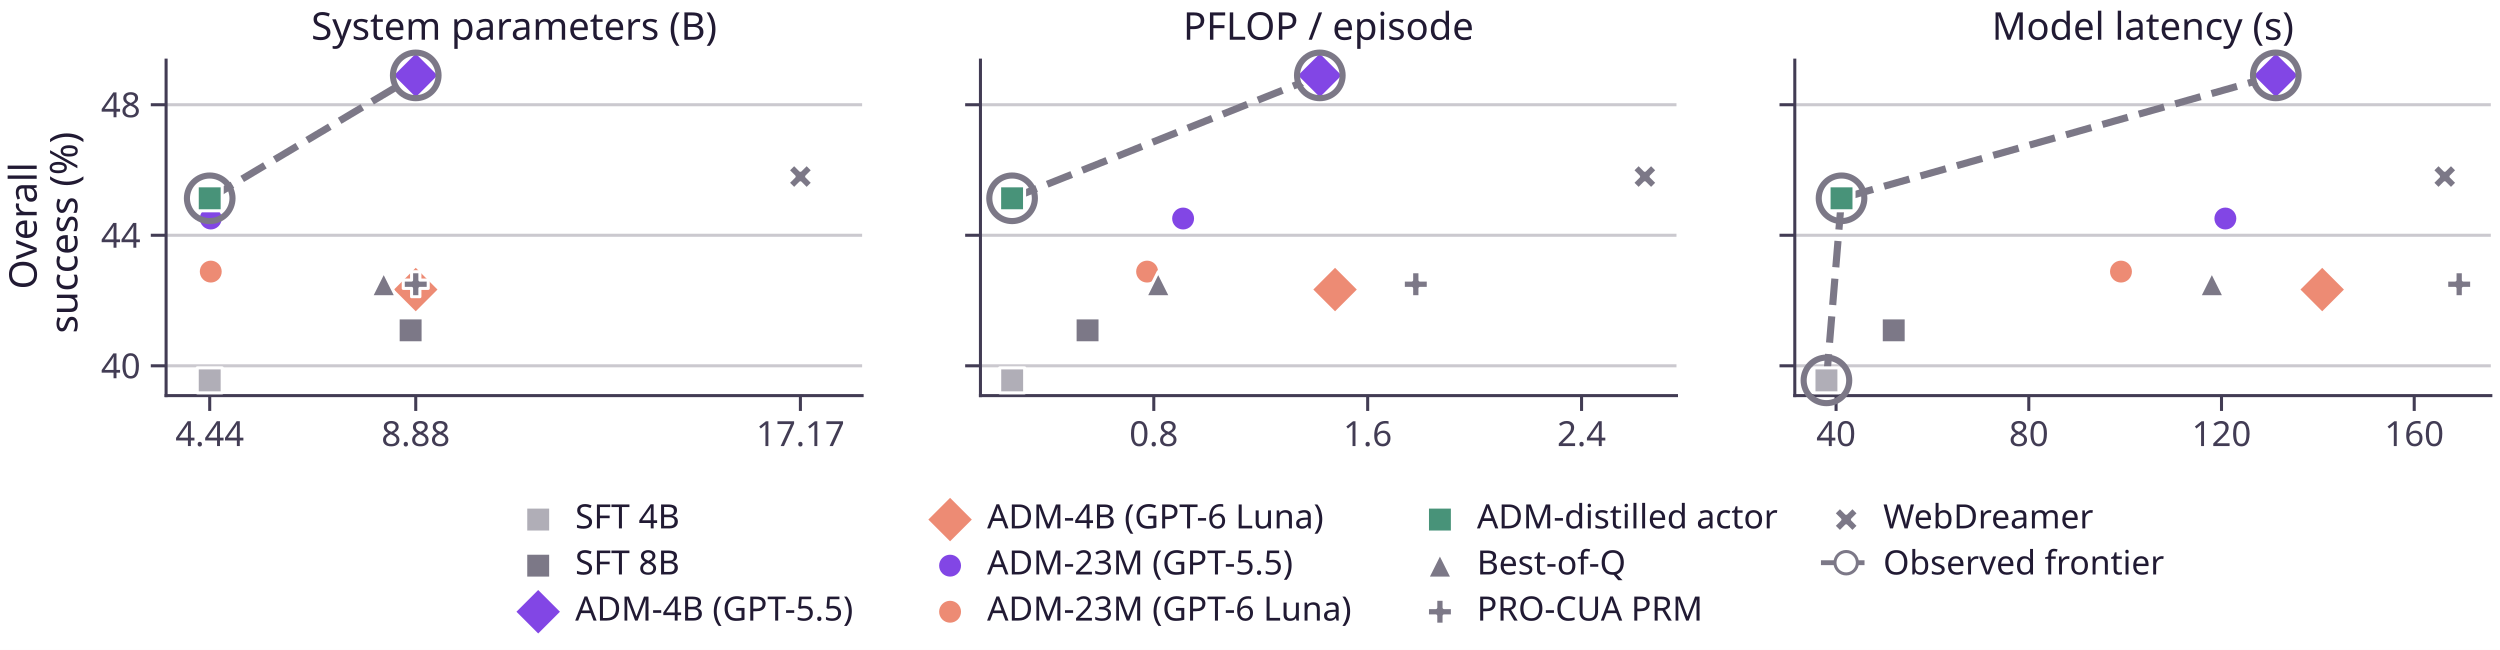
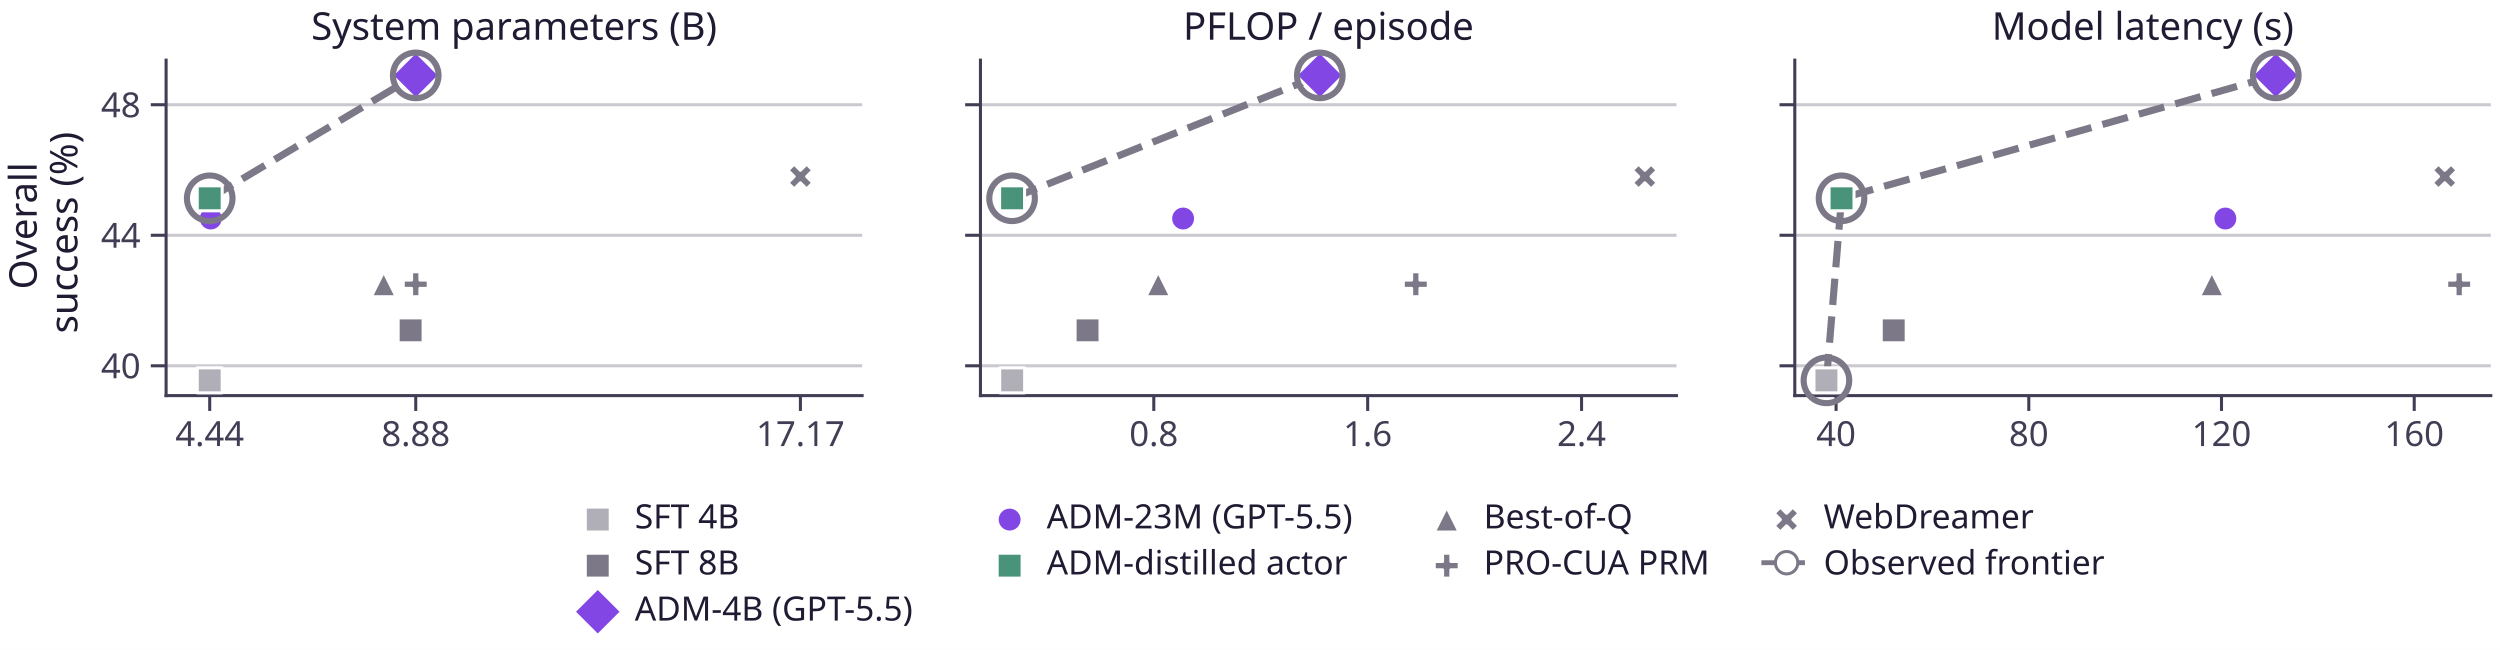
<svg xmlns="http://www.w3.org/2000/svg" xmlns:xlink="http://www.w3.org/1999/xlink" width="490.508pt" height="127.518pt" viewBox="0 0 490.508 127.518" version="1.1">
  <defs>
    <style type="text/css">*{stroke-linejoin: round; stroke-linecap: butt}</style>
  </defs>
  <g id="figure_1">
    <g id="patch_1">
      <path d="M 0 127.518 L 490.508 127.518 L 490.508 0 L 0 0 z " style="fill: #ffffff" />
    </g>
    <g id="axes_1">
      <g id="patch_2">
        <path d="M 32.588 77.62 L 169.151 77.62 L 169.151 11.8 L 32.588 11.8 z " style="fill: #ffffff" />
      </g>
      <g id="matplotlib.axis_1">
        <g id="xtick_1">
          <g id="line2d_1">
            <defs>
-               <path id="m89a1648d10" d="M 0 0 L 0 3 " style="stroke: #423c54; stroke-width: 0.6" />
+               <path id="mbf0b1344ad" d="M 0 0 L 0 3 " style="stroke: #423c54; stroke-width: 0.6" />
            </defs>
            <g>
-               <use xlink:href="#m89a1648d10" x="41.146" y="77.62" style="fill: #423c54; stroke: #423c54; stroke-width: 0.6" />
+               <use xlink:href="#mbf0b1344ad" x="41.146" y="77.62" style="fill: #423c54; stroke: #423c54; stroke-width: 0.6" />
            </g>
          </g>
          <g id="text_1">
            <text style="fill: #423c54; font: 6.8px 'Albert Sans'; text-anchor: middle" x="41.146" y="87.516" transform="rotate(-0 41.14594 87.516)">4.44</text>
          </g>
        </g>
        <g id="xtick_2">
          <g id="line2d_2">
            <g>
-               <use xlink:href="#m89a1648d10" x="81.569" y="77.62" style="fill: #423c54; stroke: #423c54; stroke-width: 0.6" />
+               <use xlink:href="#mbf0b1344ad" x="81.569" y="77.62" style="fill: #423c54; stroke: #423c54; stroke-width: 0.6" />
            </g>
          </g>
          <g id="text_2">
            <text style="fill: #423c54; font: 6.8px 'Albert Sans'; text-anchor: middle" x="81.569" y="87.516" transform="rotate(-0 81.56855 87.516)">8.88</text>
          </g>
        </g>
        <g id="xtick_3">
          <g id="line2d_3">
            <g>
-               <use xlink:href="#m89a1648d10" x="157.042" y="77.62" style="fill: #423c54; stroke: #423c54; stroke-width: 0.6" />
+               <use xlink:href="#mbf0b1344ad" x="157.042" y="77.62" style="fill: #423c54; stroke: #423c54; stroke-width: 0.6" />
            </g>
          </g>
          <g id="text_3">
            <text style="fill: #423c54; font: 6.8px 'Albert Sans'; text-anchor: middle" x="157.042" y="87.516" transform="rotate(-0 157.0423 87.516)">17.17</text>
          </g>
        </g>
      </g>
      <g id="matplotlib.axis_2">
        <g id="ytick_1">
          <g id="line2d_4">
-             <path d="M 32.588 71.769 L 169.151 71.769 " clip-path="url(#paf9afb733a)" style="fill: none; stroke: #cbc9cf; stroke-width: 0.6; stroke-linecap: square" />
+             <path d="M 32.588 71.769 L 169.151 71.769 " clip-path="url(#p5427d832a7)" style="fill: none; stroke: #cbc9cf; stroke-width: 0.6; stroke-linecap: square" />
          </g>
          <g id="line2d_5">
            <defs>
-               <path id="m3a0b3cd862" d="M 0 0 L -3 0 " style="stroke: #423c54; stroke-width: 0.6" />
+               <path id="m1e32a51ffc" d="M 0 0 L -3 0 " style="stroke: #423c54; stroke-width: 0.6" />
            </defs>
            <g>
-               <use xlink:href="#m3a0b3cd862" x="32.588" y="71.769" style="fill: #423c54; stroke: #423c54; stroke-width: 0.6" />
+               <use xlink:href="#m1e32a51ffc" x="32.588" y="71.769" style="fill: #423c54; stroke: #423c54; stroke-width: 0.6" />
            </g>
          </g>
          <g id="text_4">
            <text style="fill: #423c54; font: 6.8px 'Albert Sans'; text-anchor: end" x="27.588" y="74.217" transform="rotate(-0 27.588 74.21667)">40</text>
          </g>
        </g>
        <g id="ytick_2">
          <g id="line2d_6">
-             <path d="M 32.588 46.161 L 169.151 46.161 " clip-path="url(#paf9afb733a)" style="fill: none; stroke: #cbc9cf; stroke-width: 0.6; stroke-linecap: square" />
+             <path d="M 32.588 46.161 L 169.151 46.161 " clip-path="url(#p5427d832a7)" style="fill: none; stroke: #cbc9cf; stroke-width: 0.6; stroke-linecap: square" />
          </g>
          <g id="line2d_7">
            <g>
-               <use xlink:href="#m3a0b3cd862" x="32.588" y="46.161" style="fill: #423c54; stroke: #423c54; stroke-width: 0.6" />
+               <use xlink:href="#m1e32a51ffc" x="32.588" y="46.161" style="fill: #423c54; stroke: #423c54; stroke-width: 0.6" />
            </g>
          </g>
          <g id="text_5">
            <text style="fill: #423c54; font: 6.8px 'Albert Sans'; text-anchor: end" x="27.588" y="48.609" transform="rotate(-0 27.588 48.6091)">44</text>
          </g>
        </g>
        <g id="ytick_3">
          <g id="line2d_8">
-             <path d="M 32.588 20.554 L 169.151 20.554 " clip-path="url(#paf9afb733a)" style="fill: none; stroke: #cbc9cf; stroke-width: 0.6; stroke-linecap: square" />
+             <path d="M 32.588 20.554 L 169.151 20.554 " clip-path="url(#p5427d832a7)" style="fill: none; stroke: #cbc9cf; stroke-width: 0.6; stroke-linecap: square" />
          </g>
          <g id="line2d_9">
            <g>
-               <use xlink:href="#m3a0b3cd862" x="32.588" y="20.554" style="fill: #423c54; stroke: #423c54; stroke-width: 0.6" />
+               <use xlink:href="#m1e32a51ffc" x="32.588" y="20.554" style="fill: #423c54; stroke: #423c54; stroke-width: 0.6" />
            </g>
          </g>
          <g id="text_6">
            <text style="fill: #423c54; font: 6.8px 'Albert Sans'; text-anchor: end" x="27.588" y="23.002" transform="rotate(-0 27.588 23.00152)">48</text>
          </g>
        </g>
        <g id="text_7">
          <text style="fill: #211a33; font: 7.5px 'Albert Sans'" transform="translate(7.2 56.76977) rotate(-90)">Overall</text>
          <text style="fill: #211a33; font: 7.5px 'Albert Sans'" transform="translate(15.18 65.40238) rotate(-90)">success (%)</text>
        </g>
      </g>
      <g id="line2d_10">
-         <path d="M 41.146 38.906 L 81.569 14.792 " clip-path="url(#paf9afb733a)" style="fill: none; stroke-dasharray: 5.18,2.24; stroke-dashoffset: 0; stroke: #7c7887; stroke-width: 1.4" />
+         <path d="M 41.146 38.906 L 81.569 14.792 " clip-path="url(#p5427d832a7)" style="fill: none; stroke-dasharray: 5.18,2.24; stroke-dashoffset: 0; stroke: #7c7887; stroke-width: 1.4" />
      </g>
      <g id="patch_3">
        <path d="M 32.588 77.62 L 32.588 11.8 " style="fill: none; stroke: #423c54; stroke-width: 0.6; stroke-linejoin: miter; stroke-linecap: square" />
      </g>
      <g id="patch_4">
        <path d="M 32.588 77.62 L 169.151 77.62 " style="fill: none; stroke: #423c54; stroke-width: 0.6; stroke-linejoin: miter; stroke-linecap: square" />
      </g>
      <g id="PathCollection_1">
        <defs>
-           <path id="m57677d3d6c" d="M -0 4.69 L 4.69 0 L 0 -4.69 L -4.69 -0 z " style="stroke: #ffffff; stroke-width: 0.6" />
-         </defs>
-         <g>
-           <use xlink:href="#m57677d3d6c" x="81.569" y="14.792" style="fill: #8246e5; stroke: #ffffff; stroke-width: 0.6" />
+           <path id="mb54e983ba0" d="M -0 4.69 L 4.69 0 L 0 -4.69 L -4.69 -0 z " style="stroke: #ffffff; stroke-width: 0.6" />
+         </defs>
+         <g>
+           <use xlink:href="#mb54e983ba0" x="81.569" y="14.792" style="fill: #8246e5; stroke: #ffffff; stroke-width: 0.6" />
        </g>
      </g>
      <g id="PathCollection_2">
        <defs>
-           <path id="m4940c77b49" d="M -0 4.69 L 4.69 0 L 0 -4.69 L -4.69 -0 z " style="stroke: #ffffff; stroke-width: 0.6" />
-         </defs>
-         <g>
-           <use xlink:href="#m4940c77b49" x="81.569" y="56.81" style="fill: #ed8b74; stroke: #ffffff; stroke-width: 0.6" />
+           <path id="md6afbf5518" d="M 0 2.449 C 0.65 2.449 1.273 2.191 1.732 1.732 C 2.191 1.273 2.449 0.65 2.449 0 C 2.449 -0.65 2.191 -1.273 1.732 -1.732 C 1.273 -2.191 0.65 -2.449 0 -2.449 C -0.65 -2.449 -1.273 -2.191 -1.732 -1.732 C -2.191 -1.273 -2.449 -0.65 -2.449 0 C -2.449 0.65 -2.191 1.273 -1.732 1.732 C -1.273 2.191 -0.65 2.449 0 2.449 z " style="stroke: #ffffff; stroke-width: 0.6" />
+         </defs>
+         <g>
+           <use xlink:href="#md6afbf5518" x="41.352" y="42.875" style="fill: #8246e5; stroke: #ffffff; stroke-width: 0.6" />
        </g>
      </g>
      <g id="PathCollection_3">
        <defs>
-           <path id="mc8051d617f" d="M 0 2.449 C 0.65 2.449 1.273 2.191 1.732 1.732 C 2.191 1.273 2.449 0.65 2.449 0 C 2.449 -0.65 2.191 -1.273 1.732 -1.732 C 1.273 -2.191 0.65 -2.449 0 -2.449 C -0.65 -2.449 -1.273 -2.191 -1.732 -1.732 C -2.191 -1.273 -2.449 -0.65 -2.449 0 C -2.449 0.65 -2.191 1.273 -1.732 1.732 C -1.273 2.191 -0.65 2.449 0 2.449 z " style="stroke: #ffffff; stroke-width: 0.6" />
-         </defs>
-         <g>
-           <use xlink:href="#mc8051d617f" x="41.352" y="42.875" style="fill: #8246e5; stroke: #ffffff; stroke-width: 0.6" />
+           <path id="m9d13d56ba1" d="M -2.449 2.449 L 2.449 2.449 L 2.449 -2.449 L -2.449 -2.449 z " style="stroke: #ffffff; stroke-width: 0.6" />
+         </defs>
+         <g>
+           <use xlink:href="#m9d13d56ba1" x="41.146" y="38.906" style="fill: #489379; stroke: #ffffff; stroke-width: 0.6" />
        </g>
      </g>
      <g id="PathCollection_4">
        <defs>
-           <path id="m7c8df54536" d="M 0 2.449 C 0.65 2.449 1.273 2.191 1.732 1.732 C 2.191 1.273 2.449 0.65 2.449 0 C 2.449 -0.65 2.191 -1.273 1.732 -1.732 C 1.273 -2.191 0.65 -2.449 0 -2.449 C -0.65 -2.449 -1.273 -2.191 -1.732 -1.732 C -2.191 -1.273 -2.449 -0.65 -2.449 0 C -2.449 0.65 -2.191 1.273 -1.732 1.732 C -1.273 2.191 -0.65 2.449 0 2.449 z " style="stroke: #ffffff; stroke-width: 0.6" />
-         </defs>
-         <g>
-           <use xlink:href="#m7c8df54536" x="41.352" y="53.289" style="fill: #ed8b74; stroke: #ffffff; stroke-width: 0.6" />
+           <path id="ma8f6121000" d="M 0 -2.449 L -2.449 2.449 L 2.449 2.449 z " style="stroke: #ffffff; stroke-width: 0.6" />
+         </defs>
+         <g>
+           <use xlink:href="#ma8f6121000" x="75.287" y="55.764" style="fill: #7c7887; stroke: #ffffff; stroke-width: 0.6" />
        </g>
      </g>
      <g id="PathCollection_5">
        <defs>
-           <path id="mab3488d12b" d="M -2.449 2.449 L 2.449 2.449 L 2.449 -2.449 L -2.449 -2.449 z " style="stroke: #ffffff; stroke-width: 0.6" />
-         </defs>
-         <g>
-           <use xlink:href="#mab3488d12b" x="41.146" y="38.906" style="fill: #489379; stroke: #ffffff; stroke-width: 0.6" />
+           <path id="md8fe84881f" d="M -0.816 2.449 L 0.816 2.449 L 0.816 0.816 L 2.449 0.816 L 2.449 -0.816 L 0.816 -0.816 L 0.816 -2.449 L -0.816 -2.449 L -0.816 -0.816 L -2.449 -0.816 L -2.449 0.816 L -0.816 0.816 z " style="stroke: #ffffff; stroke-width: 0.6" />
+         </defs>
+         <g>
+           <use xlink:href="#md8fe84881f" x="81.569" y="55.764" style="fill: #7c7887; stroke: #ffffff; stroke-width: 0.6" />
        </g>
      </g>
      <g id="PathCollection_6">
        <defs>
-           <path id="mc608ffb1ca" d="M 0 -2.449 L -2.449 2.449 L 2.449 2.449 z " style="stroke: #ffffff; stroke-width: 0.6" />
-         </defs>
-         <g>
-           <use xlink:href="#mc608ffb1ca" x="75.287" y="55.764" style="fill: #7c7887; stroke: #ffffff; stroke-width: 0.6" />
-         </g>
-       </g>
-       <g id="PathCollection_7">
-         <defs>
-           <path id="m90c32a66ee" d="M -0.816 2.449 L 0.816 2.449 L 0.816 0.816 L 2.449 0.816 L 2.449 -0.816 L 0.816 -0.816 L 0.816 -2.449 L -0.816 -2.449 L -0.816 -0.816 L -2.449 -0.816 L -2.449 0.816 L -0.816 0.816 z " style="stroke: #ffffff; stroke-width: 0.6" />
-         </defs>
-         <g>
-           <use xlink:href="#m90c32a66ee" x="81.569" y="55.764" style="fill: #7c7887; stroke: #ffffff; stroke-width: 0.6" />
-         </g>
-       </g>
-       <g id="PathCollection_8">
-         <defs>
-           <path id="m330736d964" d="M -1.225 2.449 L 0 1.225 L 1.225 2.449 L 2.449 1.225 L 1.225 0 L 2.449 -1.225 L 1.225 -2.449 L 0 -1.225 L -1.225 -2.449 L -2.449 -1.225 L -1.225 0 L -2.449 1.225 z " style="stroke: #ffffff; stroke-width: 0.6" />
-         </defs>
-         <g>
-           <use xlink:href="#m330736d964" x="157.042" y="34.638" style="fill: #7c7887; stroke: #ffffff; stroke-width: 0.6" />
+           <path id="m25d141cd8b" d="M -1.225 2.449 L 0 1.225 L 1.225 2.449 L 2.449 1.225 L 1.225 0 L 2.449 -1.225 L 1.225 -2.449 L 0 -1.225 L -1.225 -2.449 L -2.449 -1.225 L -1.225 0 L -2.449 1.225 z " style="stroke: #ffffff; stroke-width: 0.6" />
+         </defs>
+         <g>
+           <use xlink:href="#m25d141cd8b" x="157.042" y="34.638" style="fill: #7c7887; stroke: #ffffff; stroke-width: 0.6" />
        </g>
      </g>
      <g id="text_8">
        <text style="fill: #211a33; font: 7.5px 'Albert Sans'; text-anchor: middle" x="100.869" y="7.8" transform="rotate(-0 100.8694 7.8)">System parameters (B)</text>
      </g>
+       <g id="PathCollection_7">
+         <defs>
+           <path id="mb8e220277e" d="M -2.449 2.449 L 2.449 2.449 L 2.449 -2.449 L -2.449 -2.449 z " style="stroke: #ffffff; stroke-width: 0.6" />
+         </defs>
+         <g>
+           <use xlink:href="#mb8e220277e" x="41.146" y="74.628" style="fill: #b0aeb7; stroke: #ffffff; stroke-width: 0.6" />
+         </g>
+       </g>
+       <g id="PathCollection_8">
+         <defs>
+           <path id="m06b185546c" d="M -2.449 2.449 L 2.449 2.449 L 2.449 -2.449 L -2.449 -2.449 z " style="stroke: #ffffff; stroke-width: 0.6" />
+         </defs>
+         <g>
+           <use xlink:href="#m06b185546c" x="80.567" y="64.812" style="fill: #7c7887; stroke: #ffffff; stroke-width: 0.6" />
+         </g>
+       </g>
      <g id="PathCollection_9">
        <defs>
-           <path id="m26c0f1740d" d="M -2.449 2.449 L 2.449 2.449 L 2.449 -2.449 L -2.449 -2.449 z " style="stroke: #ffffff; stroke-width: 0.6" />
-         </defs>
-         <g>
-           <use xlink:href="#m26c0f1740d" x="41.146" y="74.628" style="fill: #b0aeb7; stroke: #ffffff; stroke-width: 0.6" />
-         </g>
-       </g>
-       <g id="PathCollection_10">
-         <defs>
-           <path id="me4ea32bd17" d="M -2.449 2.449 L 2.449 2.449 L 2.449 -2.449 L -2.449 -2.449 z " style="stroke: #ffffff; stroke-width: 0.6" />
-         </defs>
-         <g>
-           <use xlink:href="#me4ea32bd17" x="80.567" y="64.812" style="fill: #7c7887; stroke: #ffffff; stroke-width: 0.6" />
-         </g>
-       </g>
-       <g id="PathCollection_11">
-         <defs>
-           <path id="C0_0_32aad45aa1" d="M 0 4.472 C 1.186 4.472 2.324 4.001 3.162 3.162 C 4.001 2.324 4.472 1.186 4.472 -0 C 4.472 -1.186 4.001 -2.324 3.162 -3.162 C 2.324 -4.001 1.186 -4.472 0 -4.472 C -1.186 -4.472 -2.324 -4.001 -3.162 -3.162 C -4.001 -2.324 -4.472 -1.186 -4.472 0 C -4.472 1.186 -4.001 2.324 -3.162 3.162 C -2.324 4.001 -1.186 4.472 0 4.472 z " />
-         </defs>
-         <use xlink:href="#C0_0_32aad45aa1" x="41.146" y="38.906" style="fill: none; stroke: #7c7887; stroke-width: 1.2" />
-         <use xlink:href="#C0_0_32aad45aa1" x="81.569" y="14.792" style="fill: none; stroke: #7c7887; stroke-width: 1.2" />
+           <path id="C0_0_ebbefc06ea" d="M 0 4.472 C 1.186 4.472 2.324 4.001 3.162 3.162 C 4.001 2.324 4.472 1.186 4.472 -0 C 4.472 -1.186 4.001 -2.324 3.162 -3.162 C 2.324 -4.001 1.186 -4.472 0 -4.472 C -1.186 -4.472 -2.324 -4.001 -3.162 -3.162 C -4.001 -2.324 -4.472 -1.186 -4.472 0 C -4.472 1.186 -4.001 2.324 -3.162 3.162 C -2.324 4.001 -1.186 4.472 0 4.472 z " />
+         </defs>
+         <use xlink:href="#C0_0_ebbefc06ea" x="41.146" y="38.906" style="fill: none; stroke: #7c7887; stroke-width: 1.2" />
+         <use xlink:href="#C0_0_ebbefc06ea" x="81.569" y="14.792" style="fill: none; stroke: #7c7887; stroke-width: 1.2" />
      </g>
    </g>
    <g id="axes_2">
      <g id="patch_5">
        <path d="M 192.367 77.62 L 328.929 77.62 L 328.929 11.8 L 192.367 11.8 z " style="fill: #ffffff" />
      </g>
      <g id="matplotlib.axis_3">
        <g id="xtick_4">
          <g id="line2d_11">
            <g>
-               <use xlink:href="#m89a1648d10" x="226.376" y="77.62" style="fill: #423c54; stroke: #423c54; stroke-width: 0.6" />
+               <use xlink:href="#mbf0b1344ad" x="226.376" y="77.62" style="fill: #423c54; stroke: #423c54; stroke-width: 0.6" />
            </g>
          </g>
          <g id="text_9">
            <text style="fill: #423c54; font: 6.8px 'Albert Sans'; text-anchor: middle" x="226.376" y="87.516" transform="rotate(-0 226.3761 87.516)">0.8</text>
          </g>
        </g>
        <g id="xtick_5">
          <g id="line2d_12">
            <g>
-               <use xlink:href="#m89a1648d10" x="268.342" y="77.62" style="fill: #423c54; stroke: #423c54; stroke-width: 0.6" />
+               <use xlink:href="#mbf0b1344ad" x="268.342" y="77.62" style="fill: #423c54; stroke: #423c54; stroke-width: 0.6" />
            </g>
          </g>
          <g id="text_10">
            <text style="fill: #423c54; font: 6.8px 'Albert Sans'; text-anchor: middle" x="268.342" y="87.516" transform="rotate(-0 268.3417 87.516)">1.6</text>
          </g>
        </g>
        <g id="xtick_6">
          <g id="line2d_13">
            <g>
-               <use xlink:href="#m89a1648d10" x="310.307" y="77.62" style="fill: #423c54; stroke: #423c54; stroke-width: 0.6" />
+               <use xlink:href="#mbf0b1344ad" x="310.307" y="77.62" style="fill: #423c54; stroke: #423c54; stroke-width: 0.6" />
            </g>
          </g>
          <g id="text_11">
            <text style="fill: #423c54; font: 6.8px 'Albert Sans'; text-anchor: middle" x="310.307" y="87.516" transform="rotate(-0 310.3072 87.516)">2.4</text>
          </g>
        </g>
      </g>
      <g id="matplotlib.axis_4">
        <g id="ytick_4">
          <g id="line2d_14">
-             <path d="M 192.367 71.769 L 328.929 71.769 " clip-path="url(#p7d9db33804)" style="fill: none; stroke: #cbc9cf; stroke-width: 0.6; stroke-linecap: square" />
+             <path d="M 192.367 71.769 L 328.929 71.769 " clip-path="url(#p31a65a35d4)" style="fill: none; stroke: #cbc9cf; stroke-width: 0.6; stroke-linecap: square" />
          </g>
          <g id="line2d_15">
            <g>
-               <use xlink:href="#m3a0b3cd862" x="192.367" y="71.769" style="fill: #423c54; stroke: #423c54; stroke-width: 0.6" />
+               <use xlink:href="#m1e32a51ffc" x="192.367" y="71.769" style="fill: #423c54; stroke: #423c54; stroke-width: 0.6" />
            </g>
          </g>
        </g>
        <g id="ytick_5">
          <g id="line2d_16">
-             <path d="M 192.367 46.161 L 328.929 46.161 " clip-path="url(#p7d9db33804)" style="fill: none; stroke: #cbc9cf; stroke-width: 0.6; stroke-linecap: square" />
+             <path d="M 192.367 46.161 L 328.929 46.161 " clip-path="url(#p31a65a35d4)" style="fill: none; stroke: #cbc9cf; stroke-width: 0.6; stroke-linecap: square" />
          </g>
          <g id="line2d_17">
            <g>
-               <use xlink:href="#m3a0b3cd862" x="192.367" y="46.161" style="fill: #423c54; stroke: #423c54; stroke-width: 0.6" />
+               <use xlink:href="#m1e32a51ffc" x="192.367" y="46.161" style="fill: #423c54; stroke: #423c54; stroke-width: 0.6" />
            </g>
          </g>
        </g>
        <g id="ytick_6">
          <g id="line2d_18">
-             <path d="M 192.367 20.554 L 328.929 20.554 " clip-path="url(#p7d9db33804)" style="fill: none; stroke: #cbc9cf; stroke-width: 0.6; stroke-linecap: square" />
+             <path d="M 192.367 20.554 L 328.929 20.554 " clip-path="url(#p31a65a35d4)" style="fill: none; stroke: #cbc9cf; stroke-width: 0.6; stroke-linecap: square" />
          </g>
          <g id="line2d_19">
            <g>
-               <use xlink:href="#m3a0b3cd862" x="192.367" y="20.554" style="fill: #423c54; stroke: #423c54; stroke-width: 0.6" />
+               <use xlink:href="#m1e32a51ffc" x="192.367" y="20.554" style="fill: #423c54; stroke: #423c54; stroke-width: 0.6" />
            </g>
          </g>
        </g>
      </g>
      <g id="line2d_20">
-         <path d="M 198.574 38.906 L 258.952 14.792 " clip-path="url(#p7d9db33804)" style="fill: none; stroke-dasharray: 5.18,2.24; stroke-dashoffset: 0; stroke: #7c7887; stroke-width: 1.4" />
+         <path d="M 198.574 38.906 L 258.952 14.792 " clip-path="url(#p31a65a35d4)" style="fill: none; stroke-dasharray: 5.18,2.24; stroke-dashoffset: 0; stroke: #7c7887; stroke-width: 1.4" />
      </g>
      <g id="patch_6">
        <path d="M 192.367 77.62 L 192.367 11.8 " style="fill: none; stroke: #423c54; stroke-width: 0.6; stroke-linejoin: miter; stroke-linecap: square" />
      </g>
      <g id="patch_7">
        <path d="M 192.367 77.62 L 328.929 77.62 " style="fill: none; stroke: #423c54; stroke-width: 0.6; stroke-linejoin: miter; stroke-linecap: square" />
      </g>
+       <g id="PathCollection_10">
+         <g>
+           <use xlink:href="#mb54e983ba0" x="258.952" y="14.792" style="fill: #8246e5; stroke: #ffffff; stroke-width: 0.6" />
+         </g>
+       </g>
+       <g id="PathCollection_11">
+         <g>
+           <use xlink:href="#md6afbf5518" x="232.129" y="42.875" style="fill: #8246e5; stroke: #ffffff; stroke-width: 0.6" />
+         </g>
+       </g>
      <g id="PathCollection_12">
        <g>
-           <use xlink:href="#m57677d3d6c" x="258.952" y="14.792" style="fill: #8246e5; stroke: #ffffff; stroke-width: 0.6" />
+           <use xlink:href="#m9d13d56ba1" x="198.574" y="38.906" style="fill: #489379; stroke: #ffffff; stroke-width: 0.6" />
        </g>
      </g>
      <g id="PathCollection_13">
        <g>
-           <use xlink:href="#m4940c77b49" x="261.942" y="56.81" style="fill: #ed8b74; stroke: #ffffff; stroke-width: 0.6" />
+           <use xlink:href="#ma8f6121000" x="227.25" y="55.764" style="fill: #7c7887; stroke: #ffffff; stroke-width: 0.6" />
        </g>
      </g>
      <g id="PathCollection_14">
        <g>
-           <use xlink:href="#mc8051d617f" x="232.129" y="42.875" style="fill: #8246e5; stroke: #ffffff; stroke-width: 0.6" />
+           <use xlink:href="#md8fe84881f" x="277.784" y="55.764" style="fill: #7c7887; stroke: #ffffff; stroke-width: 0.6" />
        </g>
      </g>
      <g id="PathCollection_15">
        <g>
-           <use xlink:href="#m7c8df54536" x="225.065" y="53.289" style="fill: #ed8b74; stroke: #ffffff; stroke-width: 0.6" />
-         </g>
-       </g>
-       <g id="PathCollection_16">
-         <g>
-           <use xlink:href="#mab3488d12b" x="198.574" y="38.906" style="fill: #489379; stroke: #ffffff; stroke-width: 0.6" />
-         </g>
-       </g>
-       <g id="PathCollection_17">
-         <g>
-           <use xlink:href="#mc608ffb1ca" x="227.25" y="55.764" style="fill: #7c7887; stroke: #ffffff; stroke-width: 0.6" />
-         </g>
-       </g>
-       <g id="PathCollection_18">
-         <g>
-           <use xlink:href="#m90c32a66ee" x="277.784" y="55.764" style="fill: #7c7887; stroke: #ffffff; stroke-width: 0.6" />
-         </g>
-       </g>
-       <g id="PathCollection_19">
-         <g>
-           <use xlink:href="#m330736d964" x="322.722" y="34.638" style="fill: #7c7887; stroke: #ffffff; stroke-width: 0.6" />
+           <use xlink:href="#m25d141cd8b" x="322.722" y="34.638" style="fill: #7c7887; stroke: #ffffff; stroke-width: 0.6" />
        </g>
      </g>
      <g id="text_12">
        <text style="fill: #211a33; font: 7.5px 'Albert Sans'; text-anchor: middle" x="260.648" y="7.8" transform="rotate(-0 260.648 7.8)">PFLOP / episode</text>
      </g>
-       <g id="PathCollection_20">
-         <g>
-           <use xlink:href="#m26c0f1740d" x="198.591" y="74.628" style="fill: #b0aeb7; stroke: #ffffff; stroke-width: 0.6" />
-         </g>
-       </g>
-       <g id="PathCollection_21">
-         <g>
-           <use xlink:href="#me4ea32bd17" x="213.384" y="64.812" style="fill: #7c7887; stroke: #ffffff; stroke-width: 0.6" />
-         </g>
-       </g>
-       <g id="PathCollection_22">
-         <defs>
-           <path id="C1_0_97cbab195f" d="M 0 4.472 C 1.186 4.472 2.324 4.001 3.162 3.162 C 4.001 2.324 4.472 1.186 4.472 -0 C 4.472 -1.186 4.001 -2.324 3.162 -3.162 C 2.324 -4.001 1.186 -4.472 0 -4.472 C -1.186 -4.472 -2.324 -4.001 -3.162 -3.162 C -4.001 -2.324 -4.472 -1.186 -4.472 0 C -4.472 1.186 -4.001 2.324 -3.162 3.162 C -2.324 4.001 -1.186 4.472 0 4.472 z " />
-         </defs>
-         <use xlink:href="#C1_0_97cbab195f" x="198.574" y="38.906" style="fill: none; stroke: #7c7887; stroke-width: 1.2" />
-         <use xlink:href="#C1_0_97cbab195f" x="258.952" y="14.792" style="fill: none; stroke: #7c7887; stroke-width: 1.2" />
+       <g id="PathCollection_16">
+         <g>
+           <use xlink:href="#mb8e220277e" x="198.591" y="74.628" style="fill: #b0aeb7; stroke: #ffffff; stroke-width: 0.6" />
+         </g>
+       </g>
+       <g id="PathCollection_17">
+         <g>
+           <use xlink:href="#m06b185546c" x="213.384" y="64.812" style="fill: #7c7887; stroke: #ffffff; stroke-width: 0.6" />
+         </g>
+       </g>
+       <g id="PathCollection_18">
+         <defs>
+           <path id="C1_0_a0ed8afa0d" d="M 0 4.472 C 1.186 4.472 2.324 4.001 3.162 3.162 C 4.001 2.324 4.472 1.186 4.472 -0 C 4.472 -1.186 4.001 -2.324 3.162 -3.162 C 2.324 -4.001 1.186 -4.472 0 -4.472 C -1.186 -4.472 -2.324 -4.001 -3.162 -3.162 C -4.001 -2.324 -4.472 -1.186 -4.472 0 C -4.472 1.186 -4.001 2.324 -3.162 3.162 C -2.324 4.001 -1.186 4.472 0 4.472 z " />
+         </defs>
+         <use xlink:href="#C1_0_a0ed8afa0d" x="198.574" y="38.906" style="fill: none; stroke: #7c7887; stroke-width: 1.2" />
+         <use xlink:href="#C1_0_a0ed8afa0d" x="258.952" y="14.792" style="fill: none; stroke: #7c7887; stroke-width: 1.2" />
      </g>
    </g>
    <g id="axes_3">
      <g id="patch_8">
        <path d="M 352.145 77.62 L 488.708 77.62 L 488.708 11.8 L 352.145 11.8 z " style="fill: #ffffff" />
      </g>
      <g id="matplotlib.axis_5">
        <g id="xtick_7">
          <g id="line2d_21">
            <g>
-               <use xlink:href="#m89a1648d10" x="360.243" y="77.62" style="fill: #423c54; stroke: #423c54; stroke-width: 0.6" />
+               <use xlink:href="#mbf0b1344ad" x="360.243" y="77.62" style="fill: #423c54; stroke: #423c54; stroke-width: 0.6" />
            </g>
          </g>
          <g id="text_13">
            <text style="fill: #423c54; font: 6.8px 'Albert Sans'; text-anchor: middle" x="360.243" y="87.516" transform="rotate(-0 360.2431 87.516)">40</text>
          </g>
        </g>
        <g id="xtick_8">
          <g id="line2d_22">
            <g>
-               <use xlink:href="#m89a1648d10" x="398.055" y="77.62" style="fill: #423c54; stroke: #423c54; stroke-width: 0.6" />
+               <use xlink:href="#mbf0b1344ad" x="398.055" y="77.62" style="fill: #423c54; stroke: #423c54; stroke-width: 0.6" />
            </g>
          </g>
          <g id="text_14">
            <text style="fill: #423c54; font: 6.8px 'Albert Sans'; text-anchor: middle" x="398.055" y="87.516" transform="rotate(-0 398.0547 87.516)">80</text>
          </g>
        </g>
        <g id="xtick_9">
          <g id="line2d_23">
            <g>
-               <use xlink:href="#m89a1648d10" x="435.866" y="77.62" style="fill: #423c54; stroke: #423c54; stroke-width: 0.6" />
+               <use xlink:href="#mbf0b1344ad" x="435.866" y="77.62" style="fill: #423c54; stroke: #423c54; stroke-width: 0.6" />
            </g>
          </g>
          <g id="text_15">
            <text style="fill: #423c54; font: 6.8px 'Albert Sans'; text-anchor: middle" x="435.866" y="87.516" transform="rotate(-0 435.8663 87.516)">120</text>
          </g>
        </g>
        <g id="xtick_10">
          <g id="line2d_24">
            <g>
-               <use xlink:href="#m89a1648d10" x="473.678" y="77.62" style="fill: #423c54; stroke: #423c54; stroke-width: 0.6" />
+               <use xlink:href="#mbf0b1344ad" x="473.678" y="77.62" style="fill: #423c54; stroke: #423c54; stroke-width: 0.6" />
            </g>
          </g>
          <g id="text_16">
            <text style="fill: #423c54; font: 6.8px 'Albert Sans'; text-anchor: middle" x="473.678" y="87.516" transform="rotate(-0 473.6779 87.516)">160</text>
          </g>
        </g>
      </g>
      <g id="matplotlib.axis_6">
        <g id="ytick_7">
          <g id="line2d_25">
-             <path d="M 352.145 71.769 L 488.708 71.769 " clip-path="url(#p29cdcde675)" style="fill: none; stroke: #cbc9cf; stroke-width: 0.6; stroke-linecap: square" />
+             <path d="M 352.145 71.769 L 488.708 71.769 " clip-path="url(#p2757598b37)" style="fill: none; stroke: #cbc9cf; stroke-width: 0.6; stroke-linecap: square" />
          </g>
          <g id="line2d_26">
            <g>
-               <use xlink:href="#m3a0b3cd862" x="352.145" y="71.769" style="fill: #423c54; stroke: #423c54; stroke-width: 0.6" />
+               <use xlink:href="#m1e32a51ffc" x="352.145" y="71.769" style="fill: #423c54; stroke: #423c54; stroke-width: 0.6" />
            </g>
          </g>
        </g>
        <g id="ytick_8">
          <g id="line2d_27">
-             <path d="M 352.145 46.161 L 488.708 46.161 " clip-path="url(#p29cdcde675)" style="fill: none; stroke: #cbc9cf; stroke-width: 0.6; stroke-linecap: square" />
+             <path d="M 352.145 46.161 L 488.708 46.161 " clip-path="url(#p2757598b37)" style="fill: none; stroke: #cbc9cf; stroke-width: 0.6; stroke-linecap: square" />
          </g>
          <g id="line2d_28">
            <g>
-               <use xlink:href="#m3a0b3cd862" x="352.145" y="46.161" style="fill: #423c54; stroke: #423c54; stroke-width: 0.6" />
+               <use xlink:href="#m1e32a51ffc" x="352.145" y="46.161" style="fill: #423c54; stroke: #423c54; stroke-width: 0.6" />
            </g>
          </g>
        </g>
        <g id="ytick_9">
          <g id="line2d_29">
-             <path d="M 352.145 20.554 L 488.708 20.554 " clip-path="url(#p29cdcde675)" style="fill: none; stroke: #cbc9cf; stroke-width: 0.6; stroke-linecap: square" />
+             <path d="M 352.145 20.554 L 488.708 20.554 " clip-path="url(#p2757598b37)" style="fill: none; stroke: #cbc9cf; stroke-width: 0.6; stroke-linecap: square" />
          </g>
          <g id="line2d_30">
            <g>
-               <use xlink:href="#m3a0b3cd862" x="352.145" y="20.554" style="fill: #423c54; stroke: #423c54; stroke-width: 0.6" />
+               <use xlink:href="#m1e32a51ffc" x="352.145" y="20.554" style="fill: #423c54; stroke: #423c54; stroke-width: 0.6" />
            </g>
          </g>
        </g>
      </g>
      <g id="line2d_31">
-         <path d="M 358.353 74.628 L 361.314 38.906 L 446.517 14.792 " clip-path="url(#p29cdcde675)" style="fill: none; stroke-dasharray: 5.18,2.24; stroke-dashoffset: 0; stroke: #7c7887; stroke-width: 1.4" />
+         <path d="M 358.353 74.628 L 361.314 38.906 L 446.517 14.792 " clip-path="url(#p2757598b37)" style="fill: none; stroke-dasharray: 5.18,2.24; stroke-dashoffset: 0; stroke: #7c7887; stroke-width: 1.4" />
      </g>
      <g id="patch_9">
        <path d="M 352.145 77.62 L 352.145 11.8 " style="fill: none; stroke: #423c54; stroke-width: 0.6; stroke-linejoin: miter; stroke-linecap: square" />
      </g>
      <g id="patch_10">
        <path d="M 352.145 77.62 L 488.708 77.62 " style="fill: none; stroke: #423c54; stroke-width: 0.6; stroke-linejoin: miter; stroke-linecap: square" />
      </g>
+       <g id="PathCollection_19">
+         <g>
+           <use xlink:href="#mb54e983ba0" x="446.517" y="14.792" style="fill: #8246e5; stroke: #ffffff; stroke-width: 0.6" />
+         </g>
+       </g>
+       <g id="PathCollection_20">
+         <g>
+           <use xlink:href="#md6afbf5518" x="436.623" y="42.875" style="fill: #8246e5; stroke: #ffffff; stroke-width: 0.6" />
+         </g>
+       </g>
+       <g id="PathCollection_21">
+         <g>
+           <use xlink:href="#m9d13d56ba1" x="361.314" y="38.906" style="fill: #489379; stroke: #ffffff; stroke-width: 0.6" />
+         </g>
+       </g>
+       <g id="PathCollection_22">
+         <g>
+           <use xlink:href="#ma8f6121000" x="433.976" y="55.764" style="fill: #7c7887; stroke: #ffffff; stroke-width: 0.6" />
+         </g>
+       </g>
      <g id="PathCollection_23">
        <g>
-           <use xlink:href="#m57677d3d6c" x="446.517" y="14.792" style="fill: #8246e5; stroke: #ffffff; stroke-width: 0.6" />
+           <use xlink:href="#md8fe84881f" x="482.501" y="55.764" style="fill: #7c7887; stroke: #ffffff; stroke-width: 0.6" />
        </g>
      </g>
      <g id="PathCollection_24">
        <g>
-           <use xlink:href="#m4940c77b49" x="455.623" y="56.81" style="fill: #ed8b74; stroke: #ffffff; stroke-width: 0.6" />
-         </g>
-       </g>
-       <g id="PathCollection_25">
-         <g>
-           <use xlink:href="#mc8051d617f" x="436.623" y="42.875" style="fill: #8246e5; stroke: #ffffff; stroke-width: 0.6" />
-         </g>
-       </g>
-       <g id="PathCollection_26">
-         <g>
-           <use xlink:href="#m7c8df54536" x="416.141" y="53.289" style="fill: #ed8b74; stroke: #ffffff; stroke-width: 0.6" />
-         </g>
-       </g>
-       <g id="PathCollection_27">
-         <g>
-           <use xlink:href="#mab3488d12b" x="361.314" y="38.906" style="fill: #489379; stroke: #ffffff; stroke-width: 0.6" />
-         </g>
-       </g>
-       <g id="PathCollection_28">
-         <g>
-           <use xlink:href="#mc608ffb1ca" x="433.976" y="55.764" style="fill: #7c7887; stroke: #ffffff; stroke-width: 0.6" />
-         </g>
-       </g>
-       <g id="PathCollection_29">
-         <g>
-           <use xlink:href="#m90c32a66ee" x="482.501" y="55.764" style="fill: #7c7887; stroke: #ffffff; stroke-width: 0.6" />
-         </g>
-       </g>
-       <g id="PathCollection_30">
-         <g>
-           <use xlink:href="#m330736d964" x="479.665" y="34.638" style="fill: #7c7887; stroke: #ffffff; stroke-width: 0.6" />
+           <use xlink:href="#m25d141cd8b" x="479.665" y="34.638" style="fill: #7c7887; stroke: #ffffff; stroke-width: 0.6" />
        </g>
      </g>
      <g id="text_17">
        <text style="fill: #211a33; font: 7.5px 'Albert Sans'; text-anchor: middle" x="420.427" y="7.8" transform="rotate(-0 420.4266 7.8)">Model latency (s)</text>
      </g>
-       <g id="PathCollection_31">
-         <g>
-           <use xlink:href="#m26c0f1740d" x="358.353" y="74.628" style="fill: #b0aeb7; stroke: #ffffff; stroke-width: 0.6" />
-         </g>
-       </g>
-       <g id="PathCollection_32">
-         <g>
-           <use xlink:href="#me4ea32bd17" x="371.555" y="64.812" style="fill: #7c7887; stroke: #ffffff; stroke-width: 0.6" />
-         </g>
-       </g>
-       <g id="PathCollection_33">
-         <defs>
-           <path id="C2_0_f31a6512a8" d="M 0 4.472 C 1.186 4.472 2.324 4.001 3.162 3.162 C 4.001 2.324 4.472 1.186 4.472 -0 C 4.472 -1.186 4.001 -2.324 3.162 -3.162 C 2.324 -4.001 1.186 -4.472 0 -4.472 C -1.186 -4.472 -2.324 -4.001 -3.162 -3.162 C -4.001 -2.324 -4.472 -1.186 -4.472 0 C -4.472 1.186 -4.001 2.324 -3.162 3.162 C -2.324 4.001 -1.186 4.472 0 4.472 z " />
-         </defs>
-         <use xlink:href="#C2_0_f31a6512a8" x="358.353" y="74.628" style="fill: none; stroke: #7c7887; stroke-width: 1.2" />
-         <use xlink:href="#C2_0_f31a6512a8" x="361.314" y="38.906" style="fill: none; stroke: #7c7887; stroke-width: 1.2" />
-         <use xlink:href="#C2_0_f31a6512a8" x="446.517" y="14.792" style="fill: none; stroke: #7c7887; stroke-width: 1.2" />
+       <g id="PathCollection_25">
+         <g>
+           <use xlink:href="#mb8e220277e" x="358.353" y="74.628" style="fill: #b0aeb7; stroke: #ffffff; stroke-width: 0.6" />
+         </g>
+       </g>
+       <g id="PathCollection_26">
+         <g>
+           <use xlink:href="#m06b185546c" x="371.555" y="64.812" style="fill: #7c7887; stroke: #ffffff; stroke-width: 0.6" />
+         </g>
+       </g>
+       <g id="PathCollection_27">
+         <defs>
+           <path id="C2_0_34a50cf8c9" d="M 0 4.472 C 1.186 4.472 2.324 4.001 3.162 3.162 C 4.001 2.324 4.472 1.186 4.472 -0 C 4.472 -1.186 4.001 -2.324 3.162 -3.162 C 2.324 -4.001 1.186 -4.472 0 -4.472 C -1.186 -4.472 -2.324 -4.001 -3.162 -3.162 C -4.001 -2.324 -4.472 -1.186 -4.472 0 C -4.472 1.186 -4.001 2.324 -3.162 3.162 C -2.324 4.001 -1.186 4.472 0 4.472 z " />
+         </defs>
+         <use xlink:href="#C2_0_34a50cf8c9" x="358.353" y="74.628" style="fill: none; stroke: #7c7887; stroke-width: 1.2" />
+         <use xlink:href="#C2_0_34a50cf8c9" x="361.314" y="38.906" style="fill: none; stroke: #7c7887; stroke-width: 1.2" />
+         <use xlink:href="#C2_0_34a50cf8c9" x="446.517" y="14.792" style="fill: none; stroke: #7c7887; stroke-width: 1.2" />
      </g>
    </g>
    <g id="legend_1">
+       <g id="PathCollection_28">
+         <g>
+           <use xlink:href="#mb8e220277e" x="117.283" y="101.942" style="fill: #b0aeb7; stroke: #ffffff; stroke-width: 0.6" />
+         </g>
+       </g>
+       <g id="text_18">
+         <text style="fill: #211a33; font: 6.6px 'Albert Sans'; text-anchor: start" x="124.543" y="103.674" transform="rotate(-0 124.5434 103.6744)">SFT 4B</text>
+       </g>
+       <g id="PathCollection_29">
+         <g>
+           <use xlink:href="#m06b185546c" x="117.283" y="110.984" style="fill: #7c7887; stroke: #ffffff; stroke-width: 0.6" />
+         </g>
+       </g>
+       <g id="text_19">
+         <text style="fill: #211a33; font: 6.6px 'Albert Sans'; text-anchor: start" x="124.543" y="112.716" transform="rotate(-0 124.5434 112.7164)">SFT 8B</text>
+       </g>
+       <g id="PathCollection_30">
+         <g>
+           <use xlink:href="#mb54e983ba0" x="117.283" y="120.026" style="fill: #8246e5; stroke: #ffffff; stroke-width: 0.6" />
+         </g>
+       </g>
+       <g id="text_20">
+         <text style="fill: #211a33; font: 6.6px 'Albert Sans'; text-anchor: start" x="124.543" y="121.758" transform="rotate(-0 124.5434 121.7584)">ADM-4B (GPT-5.5)</text>
+       </g>
+       <g id="PathCollection_31">
+         <g>
+           <use xlink:href="#md6afbf5518" x="198.095" y="101.942" style="fill: #8246e5; stroke: #ffffff; stroke-width: 0.6" />
+         </g>
+       </g>
+       <g id="text_21">
+         <text style="fill: #211a33; font: 6.6px 'Albert Sans'; text-anchor: start" x="205.355" y="103.674" transform="rotate(-0 205.3553 103.6744)">ADM-23M (GPT-5.5)</text>
+       </g>
+       <g id="PathCollection_32">
+         <g>
+           <use xlink:href="#m9d13d56ba1" x="198.095" y="110.984" style="fill: #489379; stroke: #ffffff; stroke-width: 0.6" />
+         </g>
+       </g>
+       <g id="text_22">
+         <text style="fill: #211a33; font: 6.6px 'Albert Sans'; text-anchor: start" x="205.355" y="112.716" transform="rotate(-0 205.3553 112.7164)">ADM-distilled actor</text>
+       </g>
+       <g id="PathCollection_33">
+         <g>
+           <use xlink:href="#ma8f6121000" x="283.851" y="101.942" style="fill: #7c7887; stroke: #ffffff; stroke-width: 0.6" />
+         </g>
+       </g>
+       <g id="text_23">
+         <text style="fill: #211a33; font: 6.6px 'Albert Sans'; text-anchor: start" x="291.111" y="103.674" transform="rotate(-0 291.1109 103.6744)">Best-of-Q</text>
+       </g>
      <g id="PathCollection_34">
        <g>
-           <use xlink:href="#m26c0f1740d" x="105.596" y="101.942" style="fill: #b0aeb7; stroke: #ffffff; stroke-width: 0.6" />
-         </g>
-       </g>
-       <g id="text_18">
-         <text style="fill: #211a33; font: 6.6px 'Albert Sans'; text-anchor: start" x="112.856" y="103.674" transform="rotate(-0 112.8558 103.6744)">SFT 4B</text>
+           <use xlink:href="#md8fe84881f" x="283.851" y="110.984" style="fill: #7c7887; stroke: #ffffff; stroke-width: 0.6" />
+         </g>
+       </g>
+       <g id="text_24">
+         <text style="fill: #211a33; font: 6.6px 'Albert Sans'; text-anchor: start" x="291.111" y="112.716" transform="rotate(-0 291.1109 112.7164)">PRO-CUA PRM</text>
      </g>
      <g id="PathCollection_35">
        <g>
-           <use xlink:href="#me4ea32bd17" x="105.596" y="110.984" style="fill: #7c7887; stroke: #ffffff; stroke-width: 0.6" />
-         </g>
-       </g>
-       <g id="text_19">
-         <text style="fill: #211a33; font: 6.6px 'Albert Sans'; text-anchor: start" x="112.856" y="112.716" transform="rotate(-0 112.8558 112.7164)">SFT 8B</text>
-       </g>
-       <g id="PathCollection_36">
-         <g>
-           <use xlink:href="#m57677d3d6c" x="105.596" y="120.026" style="fill: #8246e5; stroke: #ffffff; stroke-width: 0.6" />
-         </g>
-       </g>
-       <g id="text_20">
-         <text style="fill: #211a33; font: 6.6px 'Albert Sans'; text-anchor: start" x="112.856" y="121.758" transform="rotate(-0 112.8558 121.7584)">ADM-4B (GPT-5.5)</text>
-       </g>
-       <g id="PathCollection_37">
-         <g>
-           <use xlink:href="#m4940c77b49" x="186.408" y="101.942" style="fill: #ed8b74; stroke: #ffffff; stroke-width: 0.6" />
-         </g>
-       </g>
-       <g id="text_21">
-         <text style="fill: #211a33; font: 6.6px 'Albert Sans'; text-anchor: start" x="193.668" y="103.674" transform="rotate(-0 193.6676 103.6744)">ADM-4B (GPT-6 Luna)</text>
-       </g>
-       <g id="PathCollection_38">
-         <g>
-           <use xlink:href="#mc8051d617f" x="186.408" y="110.984" style="fill: #8246e5; stroke: #ffffff; stroke-width: 0.6" />
-         </g>
-       </g>
-       <g id="text_22">
-         <text style="fill: #211a33; font: 6.6px 'Albert Sans'; text-anchor: start" x="193.668" y="112.716" transform="rotate(-0 193.6676 112.7164)">ADM-23M (GPT-5.5)</text>
-       </g>
-       <g id="PathCollection_39">
-         <g>
-           <use xlink:href="#m7c8df54536" x="186.408" y="120.026" style="fill: #ed8b74; stroke: #ffffff; stroke-width: 0.6" />
-         </g>
-       </g>
-       <g id="text_23">
-         <text style="fill: #211a33; font: 6.6px 'Albert Sans'; text-anchor: start" x="193.668" y="121.758" transform="rotate(-0 193.6676 121.7584)">ADM-23M (GPT-6 Luna)</text>
-       </g>
-       <g id="PathCollection_40">
-         <g>
-           <use xlink:href="#mab3488d12b" x="282.518" y="101.942" style="fill: #489379; stroke: #ffffff; stroke-width: 0.6" />
-         </g>
-       </g>
-       <g id="text_24">
-         <text style="fill: #211a33; font: 6.6px 'Albert Sans'; text-anchor: start" x="289.778" y="103.674" transform="rotate(-0 289.778 103.6744)">ADM-distilled actor</text>
-       </g>
-       <g id="PathCollection_41">
-         <g>
-           <use xlink:href="#mc608ffb1ca" x="282.518" y="110.984" style="fill: #7c7887; stroke: #ffffff; stroke-width: 0.6" />
+           <use xlink:href="#m25d141cd8b" x="350.538" y="101.942" style="fill: #7c7887; stroke: #ffffff; stroke-width: 0.6" />
        </g>
      </g>
      <g id="text_25">
-         <text style="fill: #211a33; font: 6.6px 'Albert Sans'; text-anchor: start" x="289.778" y="112.716" transform="rotate(-0 289.778 112.7164)">Best-of-Q</text>
-       </g>
-       <g id="PathCollection_42">
-         <g>
-           <use xlink:href="#m90c32a66ee" x="282.518" y="120.026" style="fill: #7c7887; stroke: #ffffff; stroke-width: 0.6" />
+         <text style="fill: #211a33; font: 6.6px 'Albert Sans'; text-anchor: start" x="357.798" y="103.674" transform="rotate(-0 357.7978 103.6744)">WebDreamer</text>
+       </g>
+       <g id="line2d_32">
+         <path d="M 345.588 110.406 L 350.538 110.406 L 355.488 110.406 " style="fill: none; stroke-dasharray: 3.515,1.52; stroke-dashoffset: 0; stroke: #7c7887; stroke-width: 0.95" />
+         <defs>
+           <path id="m1b7986e0ba" d="M 0 2.2 C 0.583 2.2 1.143 1.968 1.556 1.556 C 1.968 1.143 2.2 0.583 2.2 0 C 2.2 -0.583 1.968 -1.143 1.556 -1.556 C 1.143 -1.968 0.583 -2.2 0 -2.2 C -0.583 -2.2 -1.143 -1.968 -1.556 -1.556 C -1.968 -1.143 -2.2 -0.583 -2.2 0 C -2.2 0.583 -1.968 1.143 -1.556 1.556 C -1.143 1.968 -0.583 2.2 0 2.2 z " style="stroke: #7c7887; stroke-width: 0.6" />
+         </defs>
+         <g>
+           <use xlink:href="#m1b7986e0ba" x="350.538" y="110.406" style="fill: #ffffff; stroke: #7c7887; stroke-width: 0.6" />
        </g>
      </g>
      <g id="text_26">
-         <text style="fill: #211a33; font: 6.6px 'Albert Sans'; text-anchor: start" x="289.778" y="121.758" transform="rotate(-0 289.778 121.7584)">PRO-CUA PRM</text>
-       </g>
-       <g id="PathCollection_43">
-         <g>
-           <use xlink:href="#m330736d964" x="362.225" y="101.942" style="fill: #7c7887; stroke: #ffffff; stroke-width: 0.6" />
-         </g>
-       </g>
-       <g id="text_27">
-         <text style="fill: #211a33; font: 6.6px 'Albert Sans'; text-anchor: start" x="369.485" y="103.674" transform="rotate(-0 369.4854 103.6744)">WebDreamer</text>
-       </g>
-       <g id="line2d_32">
-         <path d="M 357.275 110.406 L 362.225 110.406 L 367.175 110.406 " style="fill: none; stroke-dasharray: 3.515,1.52; stroke-dashoffset: 0; stroke: #7c7887; stroke-width: 0.95" />
-         <defs>
-           <path id="mb42c470cf0" d="M 0 2.2 C 0.583 2.2 1.143 1.968 1.556 1.556 C 1.968 1.143 2.2 0.583 2.2 0 C 2.2 -0.583 1.968 -1.143 1.556 -1.556 C 1.143 -1.968 0.583 -2.2 0 -2.2 C -0.583 -2.2 -1.143 -1.968 -1.556 -1.556 C -1.968 -1.143 -2.2 -0.583 -2.2 0 C -2.2 0.583 -1.968 1.143 -1.556 1.556 C -1.143 1.968 -0.583 2.2 0 2.2 z " style="stroke: #7c7887; stroke-width: 0.6" />
-         </defs>
-         <g>
-           <use xlink:href="#mb42c470cf0" x="362.225" y="110.406" style="fill: #ffffff; stroke: #7c7887; stroke-width: 0.6" />
-         </g>
-       </g>
-       <g id="text_28">
-         <text style="fill: #211a33; font: 6.6px 'Albert Sans'; text-anchor: start" x="369.485" y="112.716" transform="rotate(-0 369.4854 112.7164)">Observed frontier</text>
+         <text style="fill: #211a33; font: 6.6px 'Albert Sans'; text-anchor: start" x="357.798" y="112.716" transform="rotate(-0 357.7978 112.7164)">Observed frontier</text>
      </g>
    </g>
  </g>
  <defs>
-     <clipPath id="paf9afb733a">
+     <clipPath id="p5427d832a7">
      <rect x="32.588" y="11.8" width="136.563" height="65.82" />
    </clipPath>
-     <clipPath id="p7d9db33804">
+     <clipPath id="p31a65a35d4">
      <rect x="192.367" y="11.8" width="136.563" height="65.82" />
    </clipPath>
-     <clipPath id="p29cdcde675">
+     <clipPath id="p2757598b37">
      <rect x="352.145" y="11.8" width="136.563" height="65.82" />
    </clipPath>
  </defs>
</svg>
